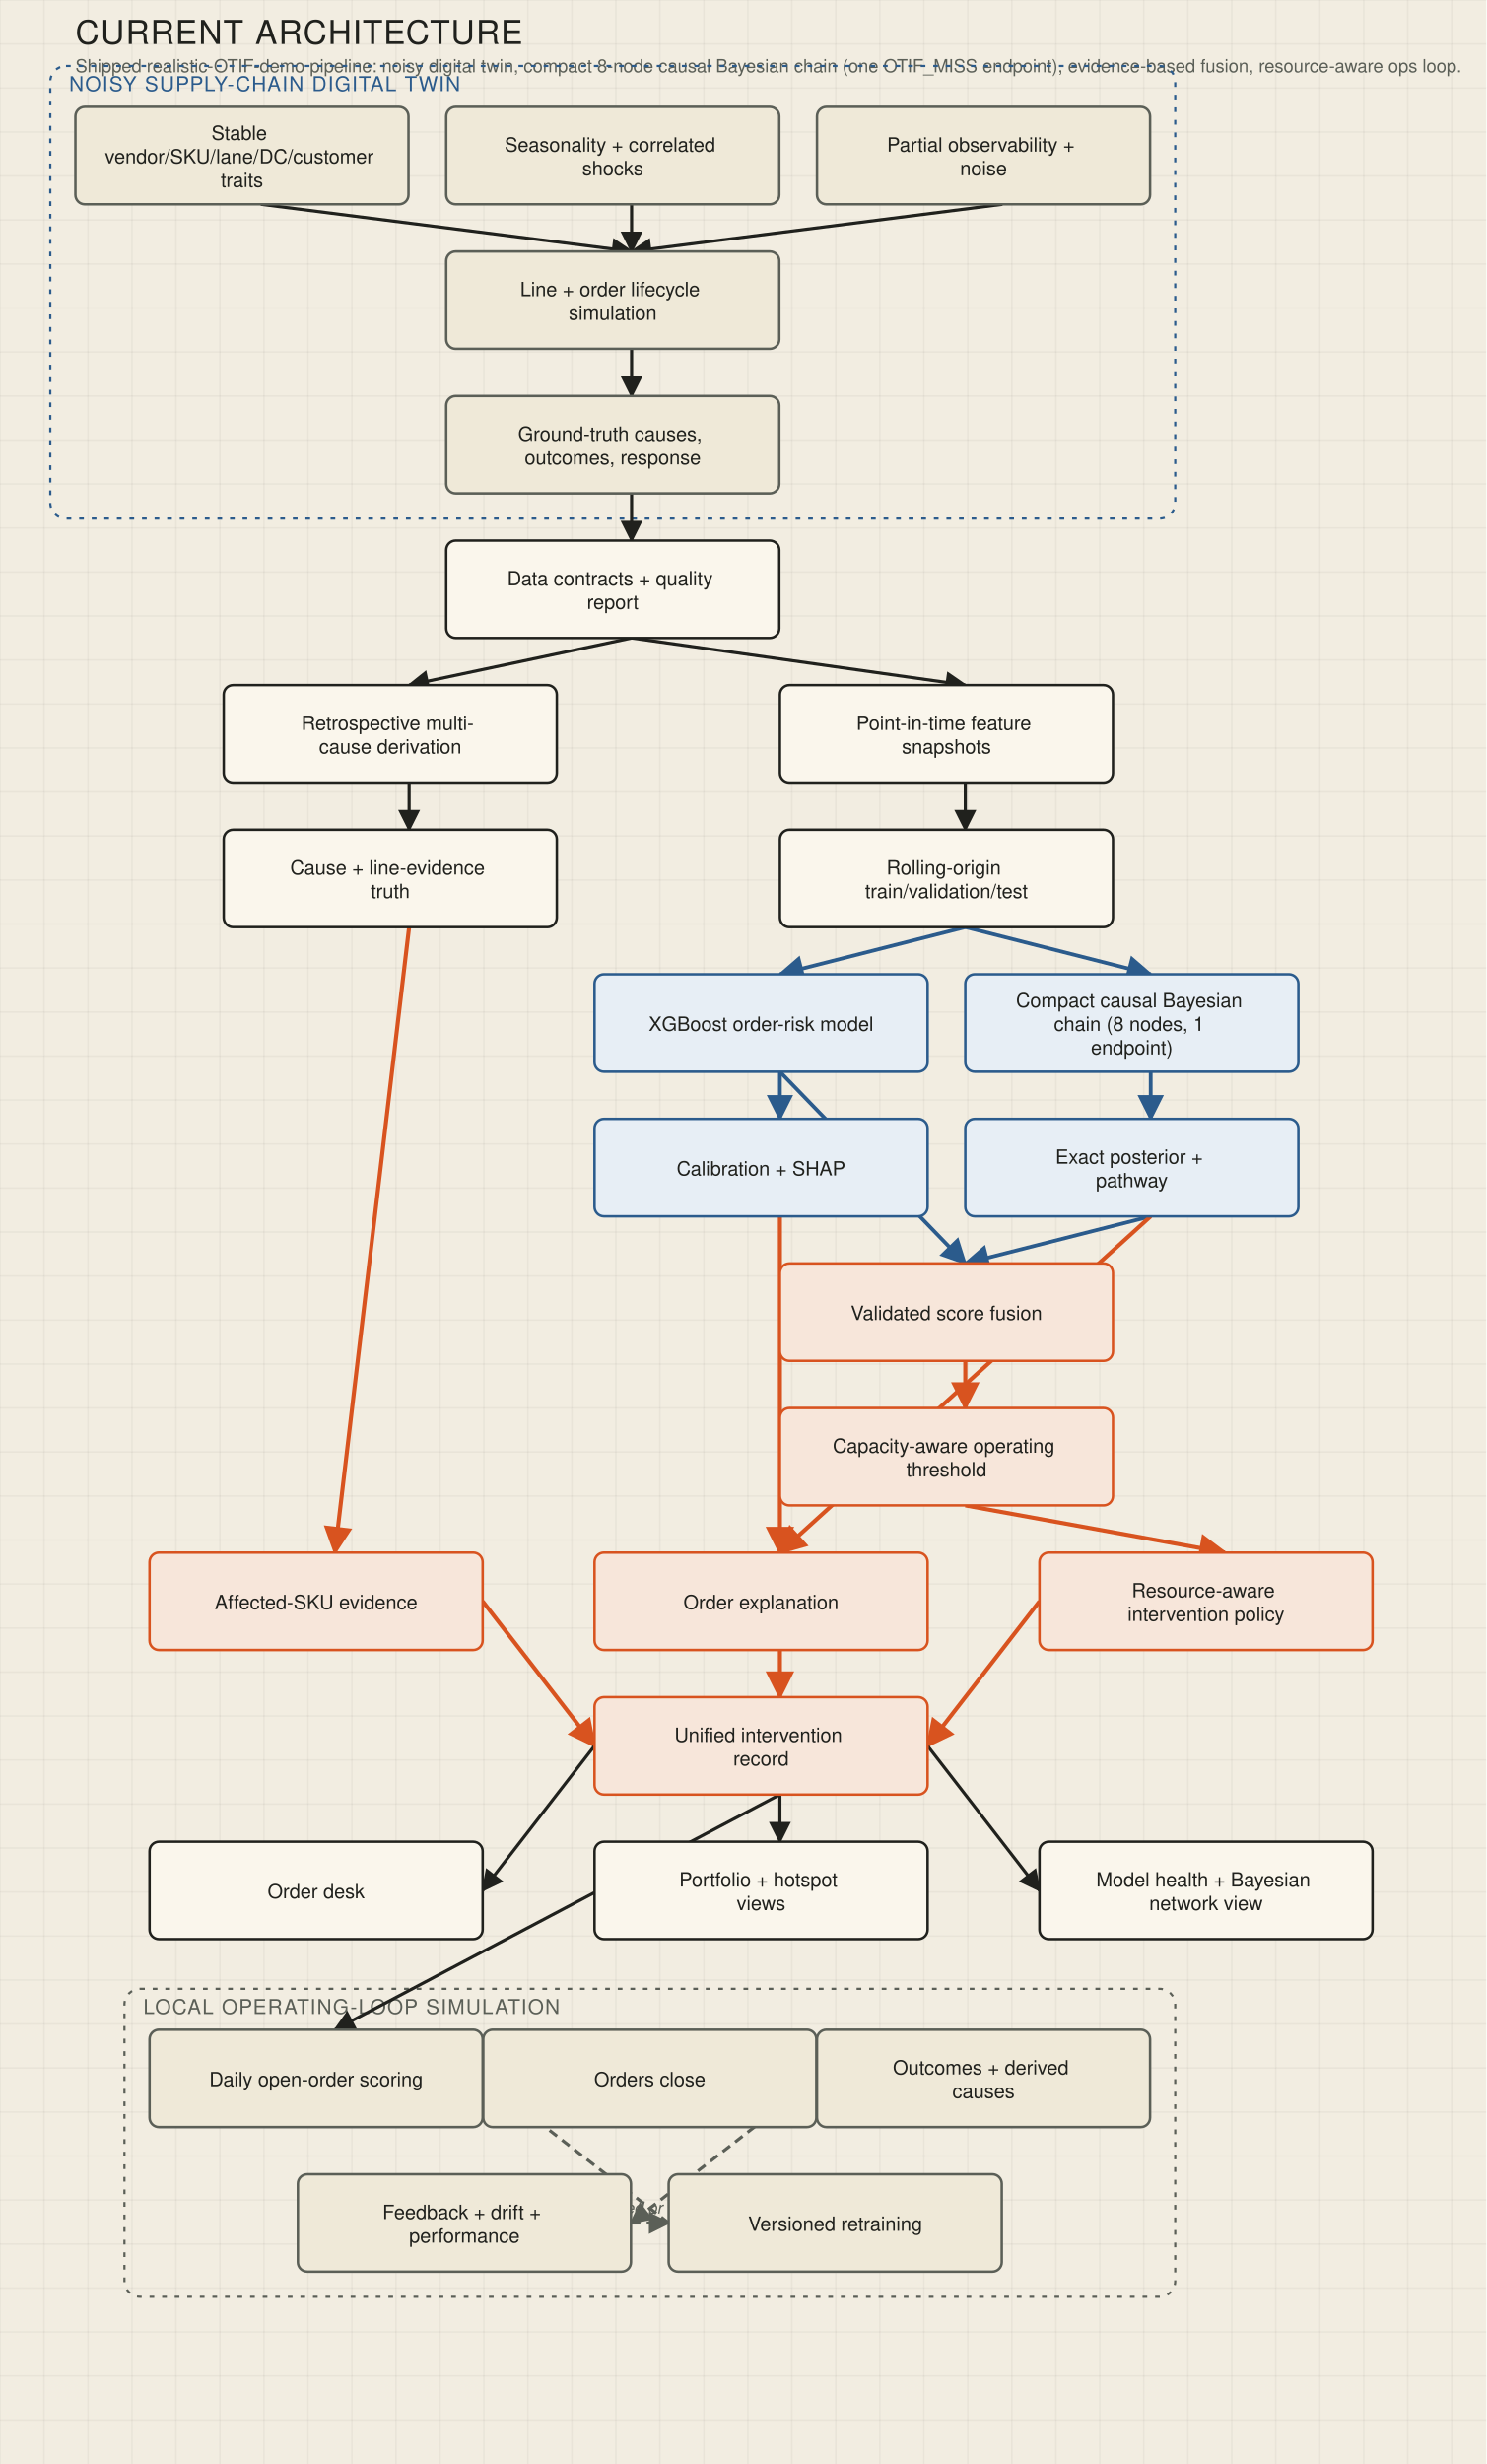
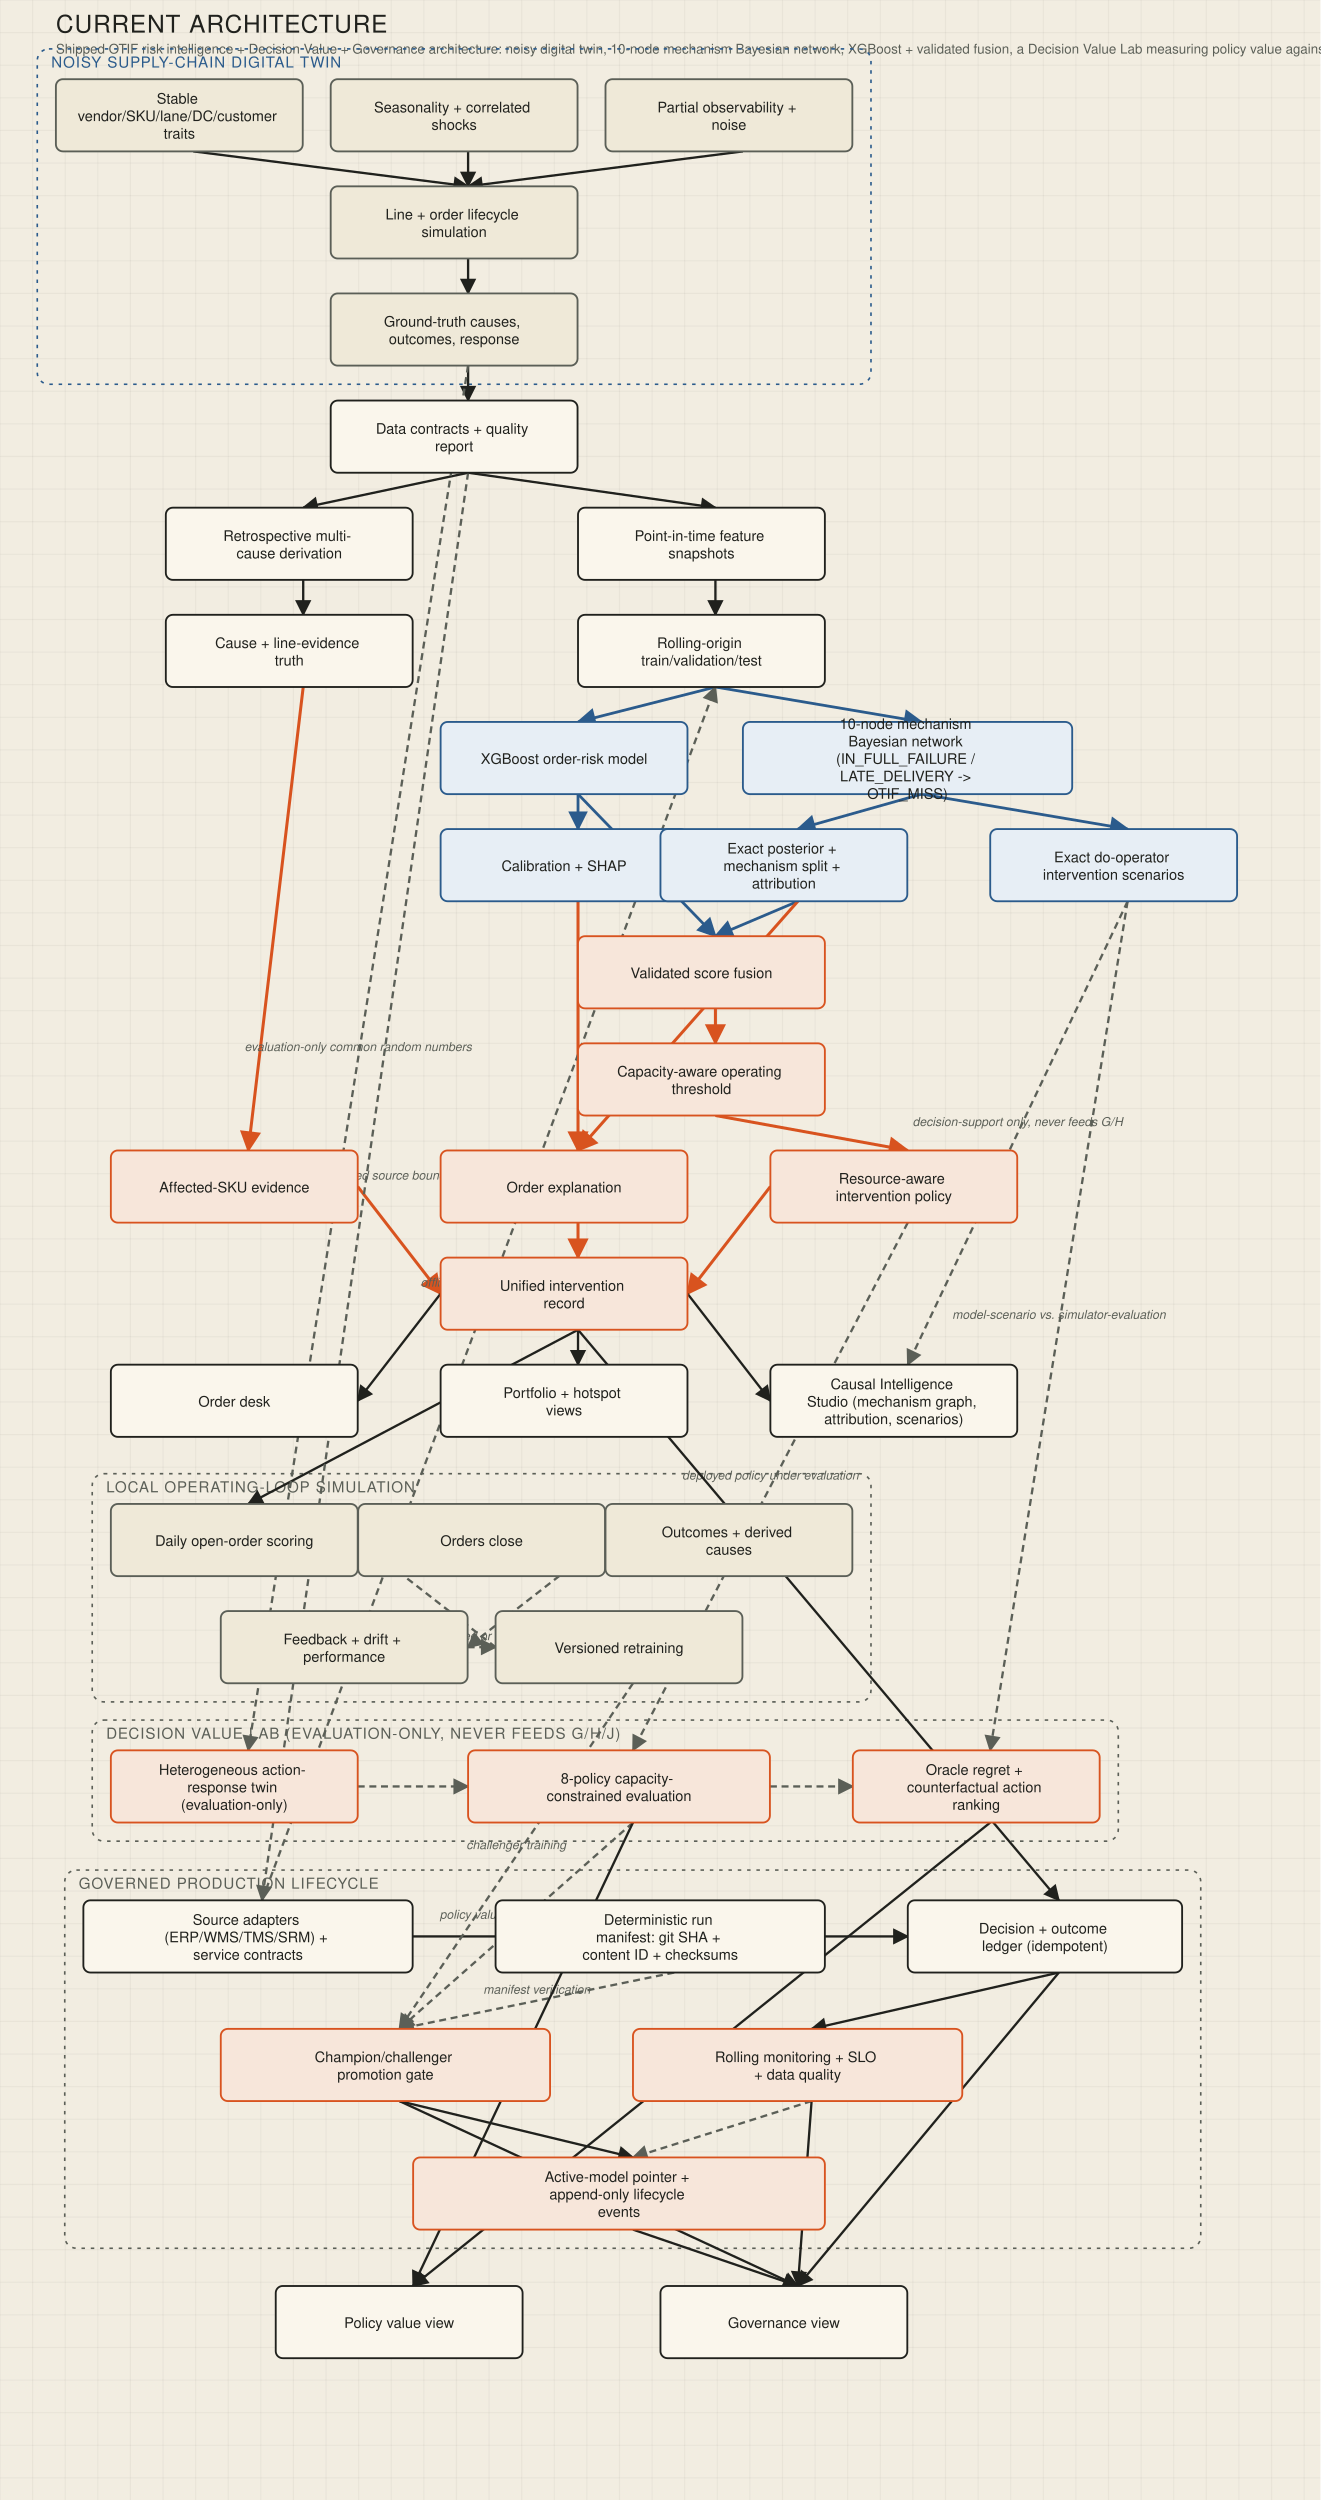
- <svg xmlns="http://www.w3.org/2000/svg" viewBox="0 0 946 1568" role="img" aria-labelledby="title desc" font-family="IBM Plex Sans, Helvetica, Arial, sans-serif">
+ <svg xmlns="http://www.w3.org/2000/svg" viewBox="0 0 1134 2147" role="img" aria-labelledby="title desc" font-family="IBM Plex Sans, Helvetica, Arial, sans-serif">
  <defs>
    <marker id="arrow-flow" viewBox="0 0 10 10" refX="9" refY="5" markerWidth="7" markerHeight="7" orient="auto-start-reverse">
      <path d="M 0 0 L 10 5 L 0 10 z" fill="#20211d" />
    </marker>
    <marker id="arrow-model" viewBox="0 0 10 10" refX="9" refY="5" markerWidth="7" markerHeight="7" orient="auto-start-reverse">
      <path d="M 0 0 L 10 5 L 0 10 z" fill="#2b5b8c" />
    </marker>
    <marker id="arrow-intervention" viewBox="0 0 10 10" refX="9" refY="5" markerWidth="7" markerHeight="7" orient="auto-start-reverse">
      <path d="M 0 0 L 10 5 L 0 10 z" fill="#d8531f" />
    </marker>
    <marker id="arrow-loop" viewBox="0 0 10 10" refX="9" refY="5" markerWidth="7" markerHeight="7" orient="auto-start-reverse">
      <path d="M 0 0 L 10 5 L 0 10 z" fill="#5b5f57" />
    </marker>
  </defs>
-   <rect x="0" y="0" width="946" height="1568" fill="#f2ede1" />
+   <rect x="0" y="0" width="1134" height="2147" fill="#f2ede1" />
  <g opacity="0.55">
-     <line x1="0" y1="0" x2="0" y2="1568" stroke="#20211d14" />
-     <line x1="28" y1="0" x2="28" y2="1568" stroke="#20211d14" />
-     <line x1="56" y1="0" x2="56" y2="1568" stroke="#20211d14" />
-     <line x1="84" y1="0" x2="84" y2="1568" stroke="#20211d14" />
-     <line x1="112" y1="0" x2="112" y2="1568" stroke="#20211d14" />
-     <line x1="140" y1="0" x2="140" y2="1568" stroke="#20211d14" />
-     <line x1="168" y1="0" x2="168" y2="1568" stroke="#20211d14" />
-     <line x1="196" y1="0" x2="196" y2="1568" stroke="#20211d14" />
-     <line x1="224" y1="0" x2="224" y2="1568" stroke="#20211d14" />
-     <line x1="252" y1="0" x2="252" y2="1568" stroke="#20211d14" />
-     <line x1="280" y1="0" x2="280" y2="1568" stroke="#20211d14" />
-     <line x1="308" y1="0" x2="308" y2="1568" stroke="#20211d14" />
-     <line x1="336" y1="0" x2="336" y2="1568" stroke="#20211d14" />
-     <line x1="364" y1="0" x2="364" y2="1568" stroke="#20211d14" />
-     <line x1="392" y1="0" x2="392" y2="1568" stroke="#20211d14" />
-     <line x1="420" y1="0" x2="420" y2="1568" stroke="#20211d14" />
-     <line x1="448" y1="0" x2="448" y2="1568" stroke="#20211d14" />
-     <line x1="476" y1="0" x2="476" y2="1568" stroke="#20211d14" />
-     <line x1="504" y1="0" x2="504" y2="1568" stroke="#20211d14" />
-     <line x1="532" y1="0" x2="532" y2="1568" stroke="#20211d14" />
-     <line x1="560" y1="0" x2="560" y2="1568" stroke="#20211d14" />
-     <line x1="588" y1="0" x2="588" y2="1568" stroke="#20211d14" />
-     <line x1="616" y1="0" x2="616" y2="1568" stroke="#20211d14" />
-     <line x1="644" y1="0" x2="644" y2="1568" stroke="#20211d14" />
-     <line x1="672" y1="0" x2="672" y2="1568" stroke="#20211d14" />
-     <line x1="700" y1="0" x2="700" y2="1568" stroke="#20211d14" />
-     <line x1="728" y1="0" x2="728" y2="1568" stroke="#20211d14" />
-     <line x1="756" y1="0" x2="756" y2="1568" stroke="#20211d14" />
-     <line x1="784" y1="0" x2="784" y2="1568" stroke="#20211d14" />
-     <line x1="812" y1="0" x2="812" y2="1568" stroke="#20211d14" />
-     <line x1="840" y1="0" x2="840" y2="1568" stroke="#20211d14" />
-     <line x1="868" y1="0" x2="868" y2="1568" stroke="#20211d14" />
-     <line x1="896" y1="0" x2="896" y2="1568" stroke="#20211d14" />
-     <line x1="924" y1="0" x2="924" y2="1568" stroke="#20211d14" />
-     <line x1="0" y1="0" x2="946" y2="0" stroke="#20211d14" />
-     <line x1="0" y1="28" x2="946" y2="28" stroke="#20211d14" />
-     <line x1="0" y1="56" x2="946" y2="56" stroke="#20211d14" />
-     <line x1="0" y1="84" x2="946" y2="84" stroke="#20211d14" />
-     <line x1="0" y1="112" x2="946" y2="112" stroke="#20211d14" />
-     <line x1="0" y1="140" x2="946" y2="140" stroke="#20211d14" />
-     <line x1="0" y1="168" x2="946" y2="168" stroke="#20211d14" />
-     <line x1="0" y1="196" x2="946" y2="196" stroke="#20211d14" />
-     <line x1="0" y1="224" x2="946" y2="224" stroke="#20211d14" />
-     <line x1="0" y1="252" x2="946" y2="252" stroke="#20211d14" />
-     <line x1="0" y1="280" x2="946" y2="280" stroke="#20211d14" />
-     <line x1="0" y1="308" x2="946" y2="308" stroke="#20211d14" />
-     <line x1="0" y1="336" x2="946" y2="336" stroke="#20211d14" />
-     <line x1="0" y1="364" x2="946" y2="364" stroke="#20211d14" />
-     <line x1="0" y1="392" x2="946" y2="392" stroke="#20211d14" />
-     <line x1="0" y1="420" x2="946" y2="420" stroke="#20211d14" />
-     <line x1="0" y1="448" x2="946" y2="448" stroke="#20211d14" />
-     <line x1="0" y1="476" x2="946" y2="476" stroke="#20211d14" />
-     <line x1="0" y1="504" x2="946" y2="504" stroke="#20211d14" />
-     <line x1="0" y1="532" x2="946" y2="532" stroke="#20211d14" />
-     <line x1="0" y1="560" x2="946" y2="560" stroke="#20211d14" />
-     <line x1="0" y1="588" x2="946" y2="588" stroke="#20211d14" />
-     <line x1="0" y1="616" x2="946" y2="616" stroke="#20211d14" />
-     <line x1="0" y1="644" x2="946" y2="644" stroke="#20211d14" />
-     <line x1="0" y1="672" x2="946" y2="672" stroke="#20211d14" />
-     <line x1="0" y1="700" x2="946" y2="700" stroke="#20211d14" />
-     <line x1="0" y1="728" x2="946" y2="728" stroke="#20211d14" />
-     <line x1="0" y1="756" x2="946" y2="756" stroke="#20211d14" />
-     <line x1="0" y1="784" x2="946" y2="784" stroke="#20211d14" />
-     <line x1="0" y1="812" x2="946" y2="812" stroke="#20211d14" />
-     <line x1="0" y1="840" x2="946" y2="840" stroke="#20211d14" />
-     <line x1="0" y1="868" x2="946" y2="868" stroke="#20211d14" />
-     <line x1="0" y1="896" x2="946" y2="896" stroke="#20211d14" />
-     <line x1="0" y1="924" x2="946" y2="924" stroke="#20211d14" />
-     <line x1="0" y1="952" x2="946" y2="952" stroke="#20211d14" />
-     <line x1="0" y1="980" x2="946" y2="980" stroke="#20211d14" />
-     <line x1="0" y1="1008" x2="946" y2="1008" stroke="#20211d14" />
-     <line x1="0" y1="1036" x2="946" y2="1036" stroke="#20211d14" />
-     <line x1="0" y1="1064" x2="946" y2="1064" stroke="#20211d14" />
-     <line x1="0" y1="1092" x2="946" y2="1092" stroke="#20211d14" />
-     <line x1="0" y1="1120" x2="946" y2="1120" stroke="#20211d14" />
-     <line x1="0" y1="1148" x2="946" y2="1148" stroke="#20211d14" />
-     <line x1="0" y1="1176" x2="946" y2="1176" stroke="#20211d14" />
-     <line x1="0" y1="1204" x2="946" y2="1204" stroke="#20211d14" />
-     <line x1="0" y1="1232" x2="946" y2="1232" stroke="#20211d14" />
-     <line x1="0" y1="1260" x2="946" y2="1260" stroke="#20211d14" />
-     <line x1="0" y1="1288" x2="946" y2="1288" stroke="#20211d14" />
-     <line x1="0" y1="1316" x2="946" y2="1316" stroke="#20211d14" />
-     <line x1="0" y1="1344" x2="946" y2="1344" stroke="#20211d14" />
-     <line x1="0" y1="1372" x2="946" y2="1372" stroke="#20211d14" />
-     <line x1="0" y1="1400" x2="946" y2="1400" stroke="#20211d14" />
-     <line x1="0" y1="1428" x2="946" y2="1428" stroke="#20211d14" />
-     <line x1="0" y1="1456" x2="946" y2="1456" stroke="#20211d14" />
-     <line x1="0" y1="1484" x2="946" y2="1484" stroke="#20211d14" />
-     <line x1="0" y1="1512" x2="946" y2="1512" stroke="#20211d14" />
-     <line x1="0" y1="1540" x2="946" y2="1540" stroke="#20211d14" />
+     <line x1="0" y1="0" x2="0" y2="2147" stroke="#20211d14" />
+     <line x1="28" y1="0" x2="28" y2="2147" stroke="#20211d14" />
+     <line x1="56" y1="0" x2="56" y2="2147" stroke="#20211d14" />
+     <line x1="84" y1="0" x2="84" y2="2147" stroke="#20211d14" />
+     <line x1="112" y1="0" x2="112" y2="2147" stroke="#20211d14" />
+     <line x1="140" y1="0" x2="140" y2="2147" stroke="#20211d14" />
+     <line x1="168" y1="0" x2="168" y2="2147" stroke="#20211d14" />
+     <line x1="196" y1="0" x2="196" y2="2147" stroke="#20211d14" />
+     <line x1="224" y1="0" x2="224" y2="2147" stroke="#20211d14" />
+     <line x1="252" y1="0" x2="252" y2="2147" stroke="#20211d14" />
+     <line x1="280" y1="0" x2="280" y2="2147" stroke="#20211d14" />
+     <line x1="308" y1="0" x2="308" y2="2147" stroke="#20211d14" />
+     <line x1="336" y1="0" x2="336" y2="2147" stroke="#20211d14" />
+     <line x1="364" y1="0" x2="364" y2="2147" stroke="#20211d14" />
+     <line x1="392" y1="0" x2="392" y2="2147" stroke="#20211d14" />
+     <line x1="420" y1="0" x2="420" y2="2147" stroke="#20211d14" />
+     <line x1="448" y1="0" x2="448" y2="2147" stroke="#20211d14" />
+     <line x1="476" y1="0" x2="476" y2="2147" stroke="#20211d14" />
+     <line x1="504" y1="0" x2="504" y2="2147" stroke="#20211d14" />
+     <line x1="532" y1="0" x2="532" y2="2147" stroke="#20211d14" />
+     <line x1="560" y1="0" x2="560" y2="2147" stroke="#20211d14" />
+     <line x1="588" y1="0" x2="588" y2="2147" stroke="#20211d14" />
+     <line x1="616" y1="0" x2="616" y2="2147" stroke="#20211d14" />
+     <line x1="644" y1="0" x2="644" y2="2147" stroke="#20211d14" />
+     <line x1="672" y1="0" x2="672" y2="2147" stroke="#20211d14" />
+     <line x1="700" y1="0" x2="700" y2="2147" stroke="#20211d14" />
+     <line x1="728" y1="0" x2="728" y2="2147" stroke="#20211d14" />
+     <line x1="756" y1="0" x2="756" y2="2147" stroke="#20211d14" />
+     <line x1="784" y1="0" x2="784" y2="2147" stroke="#20211d14" />
+     <line x1="812" y1="0" x2="812" y2="2147" stroke="#20211d14" />
+     <line x1="840" y1="0" x2="840" y2="2147" stroke="#20211d14" />
+     <line x1="868" y1="0" x2="868" y2="2147" stroke="#20211d14" />
+     <line x1="896" y1="0" x2="896" y2="2147" stroke="#20211d14" />
+     <line x1="924" y1="0" x2="924" y2="2147" stroke="#20211d14" />
+     <line x1="952" y1="0" x2="952" y2="2147" stroke="#20211d14" />
+     <line x1="980" y1="0" x2="980" y2="2147" stroke="#20211d14" />
+     <line x1="1008" y1="0" x2="1008" y2="2147" stroke="#20211d14" />
+     <line x1="1036" y1="0" x2="1036" y2="2147" stroke="#20211d14" />
+     <line x1="1064" y1="0" x2="1064" y2="2147" stroke="#20211d14" />
+     <line x1="1092" y1="0" x2="1092" y2="2147" stroke="#20211d14" />
+     <line x1="1120" y1="0" x2="1120" y2="2147" stroke="#20211d14" />
+     <line x1="0" y1="0" x2="1134" y2="0" stroke="#20211d14" />
+     <line x1="0" y1="28" x2="1134" y2="28" stroke="#20211d14" />
+     <line x1="0" y1="56" x2="1134" y2="56" stroke="#20211d14" />
+     <line x1="0" y1="84" x2="1134" y2="84" stroke="#20211d14" />
+     <line x1="0" y1="112" x2="1134" y2="112" stroke="#20211d14" />
+     <line x1="0" y1="140" x2="1134" y2="140" stroke="#20211d14" />
+     <line x1="0" y1="168" x2="1134" y2="168" stroke="#20211d14" />
+     <line x1="0" y1="196" x2="1134" y2="196" stroke="#20211d14" />
+     <line x1="0" y1="224" x2="1134" y2="224" stroke="#20211d14" />
+     <line x1="0" y1="252" x2="1134" y2="252" stroke="#20211d14" />
+     <line x1="0" y1="280" x2="1134" y2="280" stroke="#20211d14" />
+     <line x1="0" y1="308" x2="1134" y2="308" stroke="#20211d14" />
+     <line x1="0" y1="336" x2="1134" y2="336" stroke="#20211d14" />
+     <line x1="0" y1="364" x2="1134" y2="364" stroke="#20211d14" />
+     <line x1="0" y1="392" x2="1134" y2="392" stroke="#20211d14" />
+     <line x1="0" y1="420" x2="1134" y2="420" stroke="#20211d14" />
+     <line x1="0" y1="448" x2="1134" y2="448" stroke="#20211d14" />
+     <line x1="0" y1="476" x2="1134" y2="476" stroke="#20211d14" />
+     <line x1="0" y1="504" x2="1134" y2="504" stroke="#20211d14" />
+     <line x1="0" y1="532" x2="1134" y2="532" stroke="#20211d14" />
+     <line x1="0" y1="560" x2="1134" y2="560" stroke="#20211d14" />
+     <line x1="0" y1="588" x2="1134" y2="588" stroke="#20211d14" />
+     <line x1="0" y1="616" x2="1134" y2="616" stroke="#20211d14" />
+     <line x1="0" y1="644" x2="1134" y2="644" stroke="#20211d14" />
+     <line x1="0" y1="672" x2="1134" y2="672" stroke="#20211d14" />
+     <line x1="0" y1="700" x2="1134" y2="700" stroke="#20211d14" />
+     <line x1="0" y1="728" x2="1134" y2="728" stroke="#20211d14" />
+     <line x1="0" y1="756" x2="1134" y2="756" stroke="#20211d14" />
+     <line x1="0" y1="784" x2="1134" y2="784" stroke="#20211d14" />
+     <line x1="0" y1="812" x2="1134" y2="812" stroke="#20211d14" />
+     <line x1="0" y1="840" x2="1134" y2="840" stroke="#20211d14" />
+     <line x1="0" y1="868" x2="1134" y2="868" stroke="#20211d14" />
+     <line x1="0" y1="896" x2="1134" y2="896" stroke="#20211d14" />
+     <line x1="0" y1="924" x2="1134" y2="924" stroke="#20211d14" />
+     <line x1="0" y1="952" x2="1134" y2="952" stroke="#20211d14" />
+     <line x1="0" y1="980" x2="1134" y2="980" stroke="#20211d14" />
+     <line x1="0" y1="1008" x2="1134" y2="1008" stroke="#20211d14" />
+     <line x1="0" y1="1036" x2="1134" y2="1036" stroke="#20211d14" />
+     <line x1="0" y1="1064" x2="1134" y2="1064" stroke="#20211d14" />
+     <line x1="0" y1="1092" x2="1134" y2="1092" stroke="#20211d14" />
+     <line x1="0" y1="1120" x2="1134" y2="1120" stroke="#20211d14" />
+     <line x1="0" y1="1148" x2="1134" y2="1148" stroke="#20211d14" />
+     <line x1="0" y1="1176" x2="1134" y2="1176" stroke="#20211d14" />
+     <line x1="0" y1="1204" x2="1134" y2="1204" stroke="#20211d14" />
+     <line x1="0" y1="1232" x2="1134" y2="1232" stroke="#20211d14" />
+     <line x1="0" y1="1260" x2="1134" y2="1260" stroke="#20211d14" />
+     <line x1="0" y1="1288" x2="1134" y2="1288" stroke="#20211d14" />
+     <line x1="0" y1="1316" x2="1134" y2="1316" stroke="#20211d14" />
+     <line x1="0" y1="1344" x2="1134" y2="1344" stroke="#20211d14" />
+     <line x1="0" y1="1372" x2="1134" y2="1372" stroke="#20211d14" />
+     <line x1="0" y1="1400" x2="1134" y2="1400" stroke="#20211d14" />
+     <line x1="0" y1="1428" x2="1134" y2="1428" stroke="#20211d14" />
+     <line x1="0" y1="1456" x2="1134" y2="1456" stroke="#20211d14" />
+     <line x1="0" y1="1484" x2="1134" y2="1484" stroke="#20211d14" />
+     <line x1="0" y1="1512" x2="1134" y2="1512" stroke="#20211d14" />
+     <line x1="0" y1="1540" x2="1134" y2="1540" stroke="#20211d14" />
+     <line x1="0" y1="1568" x2="1134" y2="1568" stroke="#20211d14" />
+     <line x1="0" y1="1596" x2="1134" y2="1596" stroke="#20211d14" />
+     <line x1="0" y1="1624" x2="1134" y2="1624" stroke="#20211d14" />
+     <line x1="0" y1="1652" x2="1134" y2="1652" stroke="#20211d14" />
+     <line x1="0" y1="1680" x2="1134" y2="1680" stroke="#20211d14" />
+     <line x1="0" y1="1708" x2="1134" y2="1708" stroke="#20211d14" />
+     <line x1="0" y1="1736" x2="1134" y2="1736" stroke="#20211d14" />
+     <line x1="0" y1="1764" x2="1134" y2="1764" stroke="#20211d14" />
+     <line x1="0" y1="1792" x2="1134" y2="1792" stroke="#20211d14" />
+     <line x1="0" y1="1820" x2="1134" y2="1820" stroke="#20211d14" />
+     <line x1="0" y1="1848" x2="1134" y2="1848" stroke="#20211d14" />
+     <line x1="0" y1="1876" x2="1134" y2="1876" stroke="#20211d14" />
+     <line x1="0" y1="1904" x2="1134" y2="1904" stroke="#20211d14" />
+     <line x1="0" y1="1932" x2="1134" y2="1932" stroke="#20211d14" />
+     <line x1="0" y1="1960" x2="1134" y2="1960" stroke="#20211d14" />
+     <line x1="0" y1="1988" x2="1134" y2="1988" stroke="#20211d14" />
+     <line x1="0" y1="2016" x2="1134" y2="2016" stroke="#20211d14" />
+     <line x1="0" y1="2044" x2="1134" y2="2044" stroke="#20211d14" />
+     <line x1="0" y1="2072" x2="1134" y2="2072" stroke="#20211d14" />
+     <line x1="0" y1="2100" x2="1134" y2="2100" stroke="#20211d14" />
+     <line x1="0" y1="2128" x2="1134" y2="2128" stroke="#20211d14" />
  </g>
  <text x="48" y="28" font-family="Barlow Condensed, Helvetica, Arial, sans-serif" font-size="21" letter-spacing="0.04em" fill="#20211d">CURRENT ARCHITECTURE</text>
-   <text x="48" y="46" font-size="11.5" fill="#5b5f57">Shipped realistic-OTIF-demo pipeline: noisy digital twin, compact 8-node causal Bayesian chain (one OTIF_MISS endpoint), evidence-based fusion, resource-aware ops loop.</text>
+   <text x="48" y="46" font-size="11.5" fill="#5b5f57">Shipped OTIF risk intelligence + Decision Value + Governance architecture: noisy digital twin, 10-node mechanism Bayesian network, XGBoost + validated fusion, a Decision Value Lab measuring policy value against baselines and an evaluation-only oracle, and a governed production lifecycle (manifests, adapters/service contracts, decision ledger, champion/challenger promotion).</text>
  <g transform="translate(0, 20)">
    <g class="band">
      <rect x="32.0" y="22.0" width="716.0" height="288.0" rx="10" fill="none" stroke="#2b5b8c" stroke-width="1.4" stroke-dasharray="3,5" />
      <text x="44.0" y="38.0" font-family="Barlow Condensed, Helvetica, Arial, sans-serif" font-size="13" letter-spacing="0.06em" fill="#2b5b8c">NOISY SUPPLY-CHAIN DIGITAL TWIN</text>
    </g>
    <g class="band">
      <rect x="79.2" y="1245.6" width="668.8" height="196.0" rx="10" fill="none" stroke="#5b5f57" stroke-width="1.4" stroke-dasharray="3,5" />
      <text x="91.2" y="1261.6" font-family="Barlow Condensed, Helvetica, Arial, sans-serif" font-size="13" letter-spacing="0.06em" fill="#5b5f57">LOCAL OPERATING-LOOP SIMULATION</text>
+     </g>
+     <g class="band">
+       <rect x="79.2" y="1457.2" width="881.2" height="104.0" rx="10" fill="none" stroke="#5b5f57" stroke-width="1.4" stroke-dasharray="3,5" />
+       <text x="91.2" y="1473.2" font-family="Barlow Condensed, Helvetica, Arial, sans-serif" font-size="13" letter-spacing="0.06em" fill="#5b5f57">DECISION VALUE LAB (EVALUATION-ONLY, NEVER FEEDS G/H/J)</text>
+     </g>
+     <g class="band">
+       <rect x="55.6" y="1586.0" width="975.6" height="324.8" rx="10" fill="none" stroke="#5b5f57" stroke-width="1.4" stroke-dasharray="3,5" />
+       <text x="67.6" y="1602.0" font-family="Barlow Condensed, Helvetica, Arial, sans-serif" font-size="13" letter-spacing="0.06em" fill="#5b5f57">GOVERNED PRODUCTION LIFECYCLE</text>
    </g>
    <path d="M 166.0 110.0 L 402.0 140.0" stroke="#20211d" stroke-width="2" fill="none" marker-end="url(#arrow-flow)" />
    <path d="M 402.0 110.0 L 402.0 140.0" stroke="#20211d" stroke-width="2" fill="none" marker-end="url(#arrow-flow)" />
    <path d="M 638.0 110.0 L 402.0 140.0" stroke="#20211d" stroke-width="2" fill="none" marker-end="url(#arrow-flow)" />
    <path d="M 402.0 202.0 L 402.0 232.0" stroke="#20211d" stroke-width="2" fill="none" marker-end="url(#arrow-flow)" />
    <path d="M 402.0 294.0 L 402.0 324.0" stroke="#20211d" stroke-width="2" fill="none" marker-end="url(#arrow-flow)" />
    <path d="M 402.0 386.0 L 260.4 416.0" stroke="#20211d" stroke-width="2" fill="none" marker-end="url(#arrow-flow)" />
    <path d="M 402.0 386.0 L 614.4 416.0" stroke="#20211d" stroke-width="2" fill="none" marker-end="url(#arrow-flow)" />
    <path d="M 260.4 478.0 L 260.4 508.0" stroke="#20211d" stroke-width="2" fill="none" marker-end="url(#arrow-flow)" />
    <path d="M 614.4 478.0 L 614.4 508.0" stroke="#20211d" stroke-width="2" fill="none" marker-end="url(#arrow-flow)" />
    <path d="M 614.4 570.0 L 496.4 600.0" stroke="#2b5b8c" stroke-width="2.4" fill="none" marker-end="url(#arrow-model)" />
    <path d="M 496.4 662.0 L 496.4 692.0" stroke="#2b5b8c" stroke-width="2.4" fill="none" marker-end="url(#arrow-model)" />
-     <path d="M 614.4 570.0 L 732.4 600.0" stroke="#2b5b8c" stroke-width="2.4" fill="none" marker-end="url(#arrow-model)" />
-     <path d="M 732.4 662.0 L 732.4 692.0" stroke="#2b5b8c" stroke-width="2.4" fill="none" marker-end="url(#arrow-model)" />
+     <path d="M 614.4 570.0 L 791.4 600.0" stroke="#2b5b8c" stroke-width="2.4" fill="none" marker-end="url(#arrow-model)" />
+     <path d="M 791.4 662.0 L 685.2 692.0" stroke="#2b5b8c" stroke-width="2.4" fill="none" marker-end="url(#arrow-model)" />
+     <path d="M 791.4 662.0 L 968.4 692.0" stroke="#2b5b8c" stroke-width="2.4" fill="none" marker-end="url(#arrow-model)" />
    <path d="M 496.4 662.0 L 614.4 784.0" stroke="#2b5b8c" stroke-width="2.4" fill="none" marker-end="url(#arrow-model)" />
-     <path d="M 732.4 754.0 L 614.4 784.0" stroke="#2b5b8c" stroke-width="2.4" fill="none" marker-end="url(#arrow-model)" />
+     <path d="M 685.2 754.0 L 614.4 784.0" stroke="#2b5b8c" stroke-width="2.4" fill="none" marker-end="url(#arrow-model)" />
    <path d="M 614.4 846.0 L 614.4 876.0" stroke="#d8531f" stroke-width="2.6" fill="none" marker-end="url(#arrow-intervention)" />
    <path d="M 260.4 570.0 L 213.2 968.0" stroke="#d8531f" stroke-width="2.6" fill="none" marker-end="url(#arrow-intervention)" />
    <path d="M 496.4 754.0 L 496.4 968.0" stroke="#d8531f" stroke-width="2.6" fill="none" marker-end="url(#arrow-intervention)" />
-     <path d="M 732.4 754.0 L 496.4 968.0" stroke="#d8531f" stroke-width="2.6" fill="none" marker-end="url(#arrow-intervention)" />
+     <path d="M 685.2 754.0 L 496.4 968.0" stroke="#d8531f" stroke-width="2.6" fill="none" marker-end="url(#arrow-intervention)" />
    <path d="M 614.4 938.0 L 779.6 968.0" stroke="#d8531f" stroke-width="2.6" fill="none" marker-end="url(#arrow-intervention)" />
    <path d="M 307.2 999.0 L 378.4 1091.0" stroke="#d8531f" stroke-width="2.6" fill="none" marker-end="url(#arrow-intervention)" />
    <path d="M 496.4 1030.0 L 496.4 1060.0" stroke="#d8531f" stroke-width="2.6" fill="none" marker-end="url(#arrow-intervention)" />
    <path d="M 661.6 999.0 L 590.4 1091.0" stroke="#d8531f" stroke-width="2.6" fill="none" marker-end="url(#arrow-intervention)" />
    <path d="M 378.4 1091.0 L 307.2 1183.0" stroke="#20211d" stroke-width="2" fill="none" marker-end="url(#arrow-flow)" />
    <path d="M 496.4 1122.0 L 496.4 1152.0" stroke="#20211d" stroke-width="2" fill="none" marker-end="url(#arrow-flow)" />
    <path d="M 590.4 1091.0 L 661.6 1183.0" stroke="#20211d" stroke-width="2" fill="none" marker-end="url(#arrow-flow)" />
+     <path d="M 968.4 754.0 L 779.6 1152.0" stroke="#5b5f57" stroke-width="2" fill="none" marker-end="url(#arrow-loop)" stroke-dasharray="6,4" />
+     <text x="874.0" y="947.0" text-anchor="middle" font-family="IBM Plex Sans, Helvetica, Arial, sans-serif" font-size="10.5" font-style="italic" fill="#5b5f57">decision-support only, never feeds G/H</text>
    <path d="M 496.4 1122.0 L 213.2 1271.6" stroke="#20211d" stroke-width="2" fill="none" marker-end="url(#arrow-flow)" />
    <path d="M 307.2 1302.6 L 307.6 1302.6" stroke="#5b5f57" stroke-width="2" fill="none" marker-end="url(#arrow-loop)" stroke-dasharray="6,4" />
    <path d="M 519.6 1302.6 L 520.0 1302.6" stroke="#5b5f57" stroke-width="2" fill="none" marker-end="url(#arrow-loop)" stroke-dasharray="6,4" />
    <path d="M 520.0 1302.6 L 401.6 1394.6" stroke="#5b5f57" stroke-width="2" fill="none" marker-end="url(#arrow-loop)" stroke-dasharray="6,4" />
    <path d="M 401.6 1394.6 L 425.6 1394.6" stroke="#5b5f57" stroke-width="2" fill="none" marker-end="url(#arrow-loop)" stroke-dasharray="6,4" />
    <text x="413.6" y="1388.6" text-anchor="middle" font-family="IBM Plex Sans, Helvetica, Arial, sans-serif" font-size="10.5" font-style="italic" fill="#5b5f57">scheduled or triggered</text>
    <path d="M 425.6 1394.6 L 307.2 1302.6" stroke="#5b5f57" stroke-width="2" fill="none" marker-end="url(#arrow-loop)" stroke-dasharray="6,4" />
+     <path d="M 402.0 294.0 L 213.2 1483.2" stroke="#5b5f57" stroke-width="2" fill="none" marker-end="url(#arrow-loop)" stroke-dasharray="6,4" />
+     <text x="307.6" y="882.6" text-anchor="middle" font-family="IBM Plex Sans, Helvetica, Arial, sans-serif" font-size="10.5" font-style="italic" fill="#5b5f57">evaluation-only common random numbers</text>
+     <path d="M 779.6 1030.0 L 543.6 1483.2" stroke="#5b5f57" stroke-width="2" fill="none" marker-end="url(#arrow-loop)" stroke-dasharray="6,4" />
+     <text x="661.6" y="1250.6" text-anchor="middle" font-family="IBM Plex Sans, Helvetica, Arial, sans-serif" font-size="10.5" font-style="italic" fill="#5b5f57">deployed policy under evaluation</text>
+     <path d="M 307.2 1514.2 L 402.0 1514.2" stroke="#5b5f57" stroke-width="2" fill="none" marker-end="url(#arrow-loop)" stroke-dasharray="6,4" />
+     <path d="M 968.4 754.0 L 850.4 1483.2" stroke="#5b5f57" stroke-width="2" fill="none" marker-end="url(#arrow-loop)" stroke-dasharray="6,4" />
+     <text x="909.4" y="1112.6" text-anchor="middle" font-family="IBM Plex Sans, Helvetica, Arial, sans-serif" font-size="10.5" font-style="italic" fill="#5b5f57">model-scenario vs. simulator-evaluation</text>
+     <path d="M 661.2 1514.2 L 732.4 1514.2" stroke="#5b5f57" stroke-width="2" fill="none" marker-end="url(#arrow-loop)" stroke-dasharray="6,4" />
+     <path d="M 402.0 386.0 L 225.0 1612.0" stroke="#5b5f57" stroke-width="2" fill="none" marker-end="url(#arrow-loop)" stroke-dasharray="6,4" />
+     <text x="313.5" y="993.0" text-anchor="middle" font-family="IBM Plex Sans, Helvetica, Arial, sans-serif" font-size="10.5" font-style="italic" fill="#5b5f57">production-shaped source boundary</text>
+     <path d="M 225.0 1612.0 L 614.4 570.0" stroke="#5b5f57" stroke-width="2" fill="none" marker-end="url(#arrow-loop)" stroke-dasharray="6,4" />
+     <text x="419.7" y="1085.0" text-anchor="middle" font-family="IBM Plex Sans, Helvetica, Arial, sans-serif" font-size="10.5" font-style="italic" fill="#5b5f57">offline/batch parity-tested</text>
+     <path d="M 496.4 1122.0 L 909.4 1612.0" stroke="#20211d" stroke-width="2" fill="none" marker-end="url(#arrow-flow)" />
+     <path d="M 354.4 1643.0 L 779.6 1643.0" stroke="#20211d" stroke-width="2" fill="none" marker-end="url(#arrow-flow)" />
+     <path d="M 543.6 1425.6 L 343.0 1722.4" stroke="#5b5f57" stroke-width="2" fill="none" marker-end="url(#arrow-loop)" stroke-dasharray="6,4" />
+     <text x="443.3" y="1568.0" text-anchor="middle" font-family="IBM Plex Sans, Helvetica, Arial, sans-serif" font-size="10.5" font-style="italic" fill="#5b5f57">challenger training</text>
+     <path d="M 543.6 1545.2 L 343.0 1722.4" stroke="#5b5f57" stroke-width="2" fill="none" marker-end="url(#arrow-loop)" stroke-dasharray="6,4" />
+     <text x="443.3" y="1627.8" text-anchor="middle" font-family="IBM Plex Sans, Helvetica, Arial, sans-serif" font-size="10.5" font-style="italic" fill="#5b5f57">policy value at 50% capacity</text>
+     <path d="M 579.0 1674.0 L 343.0 1722.4" stroke="#5b5f57" stroke-width="2" fill="none" marker-end="url(#arrow-loop)" stroke-dasharray="6,4" />
+     <text x="461.0" y="1692.2" text-anchor="middle" font-family="IBM Plex Sans, Helvetica, Arial, sans-serif" font-size="10.5" font-style="italic" fill="#5b5f57">manifest verification</text>
+     <path d="M 343.0 1784.4 L 543.6 1832.8" stroke="#20211d" stroke-width="2" fill="none" marker-end="url(#arrow-flow)" />
+     <path d="M 909.4 1674.0 L 697.0 1722.4" stroke="#20211d" stroke-width="2" fill="none" marker-end="url(#arrow-flow)" />
+     <path d="M 697.0 1784.4 L 543.6 1832.8" stroke="#5b5f57" stroke-width="2" fill="none" marker-end="url(#arrow-loop)" stroke-dasharray="6,4" />
+     <path d="M 543.6 1894.8 L 685.2 1943.2" stroke="#20211d" stroke-width="2" fill="none" marker-end="url(#arrow-flow)" />
+     <path d="M 343.0 1784.4 L 685.2 1943.2" stroke="#20211d" stroke-width="2" fill="none" marker-end="url(#arrow-flow)" />
+     <path d="M 909.4 1674.0 L 685.2 1943.2" stroke="#20211d" stroke-width="2" fill="none" marker-end="url(#arrow-flow)" />
+     <path d="M 697.0 1784.4 L 685.2 1943.2" stroke="#20211d" stroke-width="2" fill="none" marker-end="url(#arrow-flow)" />
+     <path d="M 543.6 1545.2 L 354.8 1943.2" stroke="#20211d" stroke-width="2" fill="none" marker-end="url(#arrow-flow)" />
+     <path d="M 850.4 1545.2 L 354.8 1943.2" stroke="#20211d" stroke-width="2" fill="none" marker-end="url(#arrow-flow)" />
    <g class="node node-loop">
      <rect x="48.0" y="48.0" width="212.0" height="62.0" rx="6" fill="#efe9d8" stroke="#5b5f57" stroke-width="1.6" />
      <text text-anchor="middle" font-family="IBM Plex Sans, Helvetica, Arial, sans-serif" font-size="12.5" fill="#20211d">
        <tspan x="154.0" y="69.0">Stable</tspan>
        <tspan x="154.0" y="84.0">vendor/SKU/lane/DC/customer</tspan>
        <tspan x="154.0" y="99.0">traits</tspan>
      </text>
    </g>
    <g class="node node-loop">
      <rect x="284.0" y="48.0" width="212.0" height="62.0" rx="6" fill="#efe9d8" stroke="#5b5f57" stroke-width="1.6" />
      <text text-anchor="middle" font-family="IBM Plex Sans, Helvetica, Arial, sans-serif" font-size="12.5" fill="#20211d">
        <tspan x="390.0" y="76.5">Seasonality + correlated</tspan>
        <tspan x="390.0" y="91.5">shocks</tspan>
      </text>
    </g>
    <g class="node node-loop">
      <rect x="520.0" y="48.0" width="212.0" height="62.0" rx="6" fill="#efe9d8" stroke="#5b5f57" stroke-width="1.6" />
      <text text-anchor="middle" font-family="IBM Plex Sans, Helvetica, Arial, sans-serif" font-size="12.5" fill="#20211d">
        <tspan x="626.0" y="76.5">Partial observability +</tspan>
        <tspan x="626.0" y="91.5">noise</tspan>
      </text>
    </g>
    <g class="node node-loop">
      <rect x="284.0" y="140.0" width="212.0" height="62.0" rx="6" fill="#efe9d8" stroke="#5b5f57" stroke-width="1.6" />
      <text text-anchor="middle" font-family="IBM Plex Sans, Helvetica, Arial, sans-serif" font-size="12.5" fill="#20211d">
        <tspan x="390.0" y="168.5">Line + order lifecycle</tspan>
        <tspan x="390.0" y="183.5">simulation</tspan>
      </text>
    </g>
    <g class="node node-loop">
      <rect x="284.0" y="232.0" width="212.0" height="62.0" rx="6" fill="#efe9d8" stroke="#5b5f57" stroke-width="1.6" />
      <text text-anchor="middle" font-family="IBM Plex Sans, Helvetica, Arial, sans-serif" font-size="12.5" fill="#20211d">
        <tspan x="390.0" y="260.5">Ground-truth causes,</tspan>
        <tspan x="390.0" y="275.5">outcomes, response</tspan>
      </text>
    </g>
    <g class="node node-data">
      <rect x="284.0" y="324.0" width="212.0" height="62.0" rx="6" fill="#faf6ec" stroke="#20211d" stroke-width="1.6" />
      <text text-anchor="middle" font-family="IBM Plex Sans, Helvetica, Arial, sans-serif" font-size="12.5" fill="#20211d">
        <tspan x="390.0" y="352.5">Data contracts + quality</tspan>
        <tspan x="390.0" y="367.5">report</tspan>
      </text>
    </g>
    <g class="node node-data">
      <rect x="142.4" y="416.0" width="212.0" height="62.0" rx="6" fill="#faf6ec" stroke="#20211d" stroke-width="1.6" />
      <text text-anchor="middle" font-family="IBM Plex Sans, Helvetica, Arial, sans-serif" font-size="12.5" fill="#20211d">
        <tspan x="248.4" y="444.5">Retrospective multi-</tspan>
        <tspan x="248.4" y="459.5">cause derivation</tspan>
      </text>
    </g>
    <g class="node node-data">
      <rect x="496.4" y="416.0" width="212.0" height="62.0" rx="6" fill="#faf6ec" stroke="#20211d" stroke-width="1.6" />
      <text text-anchor="middle" font-family="IBM Plex Sans, Helvetica, Arial, sans-serif" font-size="12.5" fill="#20211d">
        <tspan x="602.4" y="444.5">Point-in-time feature</tspan>
        <tspan x="602.4" y="459.5">snapshots</tspan>
      </text>
    </g>
    <g class="node node-data">
      <rect x="142.4" y="508.0" width="212.0" height="62.0" rx="6" fill="#faf6ec" stroke="#20211d" stroke-width="1.6" />
      <text text-anchor="middle" font-family="IBM Plex Sans, Helvetica, Arial, sans-serif" font-size="12.5" fill="#20211d">
        <tspan x="248.4" y="536.5">Cause + line-evidence</tspan>
        <tspan x="248.4" y="551.5">truth</tspan>
      </text>
    </g>
    <g class="node node-data">
      <rect x="496.4" y="508.0" width="212.0" height="62.0" rx="6" fill="#faf6ec" stroke="#20211d" stroke-width="1.6" />
      <text text-anchor="middle" font-family="IBM Plex Sans, Helvetica, Arial, sans-serif" font-size="12.5" fill="#20211d">
        <tspan x="602.4" y="536.5">Rolling-origin</tspan>
        <tspan x="602.4" y="551.5">train/validation/test</tspan>
      </text>
    </g>
    <g class="node node-model">
      <rect x="378.4" y="600.0" width="212.0" height="62.0" rx="6" fill="#e7eef5" stroke="#2b5b8c" stroke-width="1.6" />
      <text text-anchor="middle" font-family="IBM Plex Sans, Helvetica, Arial, sans-serif" font-size="12.5" fill="#20211d">
        <tspan x="484.4" y="636.0">XGBoost order-risk model</tspan>
      </text>
    </g>
    <g class="node node-model">
-       <rect x="614.4" y="600.0" width="212.0" height="62.0" rx="6" fill="#e7eef5" stroke="#2b5b8c" stroke-width="1.6" />
-       <text text-anchor="middle" font-family="IBM Plex Sans, Helvetica, Arial, sans-serif" font-size="12.5" fill="#20211d">
-         <tspan x="720.4" y="621.0">Compact causal Bayesian</tspan>
-         <tspan x="720.4" y="636.0">chain (8 nodes, 1</tspan>
-         <tspan x="720.4" y="651.0">endpoint)</tspan>
+       <rect x="638.0" y="600.0" width="282.8" height="62.0" rx="6" fill="#e7eef5" stroke="#2b5b8c" stroke-width="1.6" />
+       <text text-anchor="middle" font-family="IBM Plex Sans, Helvetica, Arial, sans-serif" font-size="12.5" fill="#20211d">
+         <tspan x="779.4" y="606.0">10-node mechanism</tspan>
+         <tspan x="779.4" y="621.0">Bayesian network</tspan>
+         <tspan x="779.4" y="636.0">(IN_FULL_FAILURE /</tspan>
+         <tspan x="779.4" y="651.0">LATE_DELIVERY -&gt;</tspan>
+         <tspan x="779.4" y="666.0">OTIF_MISS)</tspan>
      </text>
    </g>
    <g class="node node-model">
      <rect x="378.4" y="692.0" width="212.0" height="62.0" rx="6" fill="#e7eef5" stroke="#2b5b8c" stroke-width="1.6" />
      <text text-anchor="middle" font-family="IBM Plex Sans, Helvetica, Arial, sans-serif" font-size="12.5" fill="#20211d">
        <tspan x="484.4" y="728.0">Calibration + SHAP</tspan>
      </text>
    </g>
    <g class="node node-model">
-       <rect x="614.4" y="692.0" width="212.0" height="62.0" rx="6" fill="#e7eef5" stroke="#2b5b8c" stroke-width="1.6" />
-       <text text-anchor="middle" font-family="IBM Plex Sans, Helvetica, Arial, sans-serif" font-size="12.5" fill="#20211d">
-         <tspan x="720.4" y="720.5">Exact posterior +</tspan>
-         <tspan x="720.4" y="735.5">pathway</tspan>
+       <rect x="567.2" y="692.0" width="212.0" height="62.0" rx="6" fill="#e7eef5" stroke="#2b5b8c" stroke-width="1.6" />
+       <text text-anchor="middle" font-family="IBM Plex Sans, Helvetica, Arial, sans-serif" font-size="12.5" fill="#20211d">
+         <tspan x="673.2" y="713.0">Exact posterior +</tspan>
+         <tspan x="673.2" y="728.0">mechanism split +</tspan>
+         <tspan x="673.2" y="743.0">attribution</tspan>
+       </text>
+     </g>
+     <g class="node node-model">
+       <rect x="850.4" y="692.0" width="212.0" height="62.0" rx="6" fill="#e7eef5" stroke="#2b5b8c" stroke-width="1.6" />
+       <text text-anchor="middle" font-family="IBM Plex Sans, Helvetica, Arial, sans-serif" font-size="12.5" fill="#20211d">
+         <tspan x="956.4" y="720.5">Exact do-operator</tspan>
+         <tspan x="956.4" y="735.5">intervention scenarios</tspan>
      </text>
    </g>
    <g class="node node-decision">
      <rect x="496.4" y="784.0" width="212.0" height="62.0" rx="6" fill="#f7e6da" stroke="#d8531f" stroke-width="1.6" />
      <text text-anchor="middle" font-family="IBM Plex Sans, Helvetica, Arial, sans-serif" font-size="12.5" fill="#20211d">
        <tspan x="602.4" y="820.0">Validated score fusion</tspan>
      </text>
    </g>
    <g class="node node-decision">
      <rect x="496.4" y="876.0" width="212.0" height="62.0" rx="6" fill="#f7e6da" stroke="#d8531f" stroke-width="1.6" />
      <text text-anchor="middle" font-family="IBM Plex Sans, Helvetica, Arial, sans-serif" font-size="12.5" fill="#20211d">
        <tspan x="602.4" y="904.5">Capacity-aware operating</tspan>
        <tspan x="602.4" y="919.5">threshold</tspan>
      </text>
    </g>
    <g class="node node-decision">
      <rect x="95.2" y="968.0" width="212.0" height="62.0" rx="6" fill="#f7e6da" stroke="#d8531f" stroke-width="1.6" />
      <text text-anchor="middle" font-family="IBM Plex Sans, Helvetica, Arial, sans-serif" font-size="12.5" fill="#20211d">
        <tspan x="201.2" y="1004.0">Affected-SKU evidence</tspan>
      </text>
    </g>
    <g class="node node-decision">
      <rect x="378.4" y="968.0" width="212.0" height="62.0" rx="6" fill="#f7e6da" stroke="#d8531f" stroke-width="1.6" />
      <text text-anchor="middle" font-family="IBM Plex Sans, Helvetica, Arial, sans-serif" font-size="12.5" fill="#20211d">
        <tspan x="484.4" y="1004.0">Order explanation</tspan>
      </text>
    </g>
    <g class="node node-decision">
      <rect x="661.6" y="968.0" width="212.0" height="62.0" rx="6" fill="#f7e6da" stroke="#d8531f" stroke-width="1.6" />
      <text text-anchor="middle" font-family="IBM Plex Sans, Helvetica, Arial, sans-serif" font-size="12.5" fill="#20211d">
        <tspan x="767.6" y="996.5">Resource-aware</tspan>
        <tspan x="767.6" y="1011.5">intervention policy</tspan>
      </text>
    </g>
    <g class="node node-decision">
      <rect x="378.4" y="1060.0" width="212.0" height="62.0" rx="6" fill="#f7e6da" stroke="#d8531f" stroke-width="1.6" />
      <text text-anchor="middle" font-family="IBM Plex Sans, Helvetica, Arial, sans-serif" font-size="12.5" fill="#20211d">
        <tspan x="484.4" y="1088.5">Unified intervention</tspan>
        <tspan x="484.4" y="1103.5">record</tspan>
      </text>
    </g>
    <g class="node node-product">
      <rect x="95.2" y="1152.0" width="212.0" height="62.0" rx="6" fill="#faf6ec" stroke="#20211d" stroke-width="1.6" />
      <text text-anchor="middle" font-family="IBM Plex Sans, Helvetica, Arial, sans-serif" font-size="12.5" fill="#20211d">
        <tspan x="201.2" y="1188.0">Order desk</tspan>
      </text>
    </g>
    <g class="node node-product">
      <rect x="378.4" y="1152.0" width="212.0" height="62.0" rx="6" fill="#faf6ec" stroke="#20211d" stroke-width="1.6" />
      <text text-anchor="middle" font-family="IBM Plex Sans, Helvetica, Arial, sans-serif" font-size="12.5" fill="#20211d">
        <tspan x="484.4" y="1180.5">Portfolio + hotspot</tspan>
        <tspan x="484.4" y="1195.5">views</tspan>
      </text>
    </g>
    <g class="node node-product">
      <rect x="661.6" y="1152.0" width="212.0" height="62.0" rx="6" fill="#faf6ec" stroke="#20211d" stroke-width="1.6" />
      <text text-anchor="middle" font-family="IBM Plex Sans, Helvetica, Arial, sans-serif" font-size="12.5" fill="#20211d">
-         <tspan x="767.6" y="1180.5">Model health + Bayesian</tspan>
-         <tspan x="767.6" y="1195.5">network view</tspan>
+         <tspan x="767.6" y="1173.0">Causal Intelligence</tspan>
+         <tspan x="767.6" y="1188.0">Studio (mechanism graph,</tspan>
+         <tspan x="767.6" y="1203.0">attribution, scenarios)</tspan>
      </text>
    </g>
    <g class="node node-loop">
      <rect x="95.2" y="1271.6" width="212.0" height="62.0" rx="6" fill="#efe9d8" stroke="#5b5f57" stroke-width="1.6" />
      <text text-anchor="middle" font-family="IBM Plex Sans, Helvetica, Arial, sans-serif" font-size="12.5" fill="#20211d">
        <tspan x="201.2" y="1307.6">Daily open-order scoring</tspan>
      </text>
    </g>
    <g class="node node-loop">
      <rect x="307.6" y="1271.6" width="212.0" height="62.0" rx="6" fill="#efe9d8" stroke="#5b5f57" stroke-width="1.6" />
      <text text-anchor="middle" font-family="IBM Plex Sans, Helvetica, Arial, sans-serif" font-size="12.5" fill="#20211d">
        <tspan x="413.6" y="1307.6">Orders close</tspan>
      </text>
    </g>
    <g class="node node-loop">
      <rect x="520.0" y="1271.6" width="212.0" height="62.0" rx="6" fill="#efe9d8" stroke="#5b5f57" stroke-width="1.6" />
      <text text-anchor="middle" font-family="IBM Plex Sans, Helvetica, Arial, sans-serif" font-size="12.5" fill="#20211d">
        <tspan x="626.0" y="1300.1">Outcomes + derived</tspan>
        <tspan x="626.0" y="1315.1">causes</tspan>
      </text>
    </g>
    <g class="node node-loop">
      <rect x="189.6" y="1363.6" width="212.0" height="62.0" rx="6" fill="#efe9d8" stroke="#5b5f57" stroke-width="1.6" />
      <text text-anchor="middle" font-family="IBM Plex Sans, Helvetica, Arial, sans-serif" font-size="12.5" fill="#20211d">
        <tspan x="295.6" y="1392.1">Feedback + drift +</tspan>
        <tspan x="295.6" y="1407.1">performance</tspan>
      </text>
    </g>
    <g class="node node-loop">
      <rect x="425.6" y="1363.6" width="212.0" height="62.0" rx="6" fill="#efe9d8" stroke="#5b5f57" stroke-width="1.6" />
      <text text-anchor="middle" font-family="IBM Plex Sans, Helvetica, Arial, sans-serif" font-size="12.5" fill="#20211d">
        <tspan x="531.6" y="1399.6">Versioned retraining</tspan>
      </text>
    </g>
+     <g class="node node-decision">
+       <rect x="95.2" y="1483.2" width="212.0" height="62.0" rx="6" fill="#f7e6da" stroke="#d8531f" stroke-width="1.6" />
+       <text text-anchor="middle" font-family="IBM Plex Sans, Helvetica, Arial, sans-serif" font-size="12.5" fill="#20211d">
+         <tspan x="201.2" y="1504.2">Heterogeneous action-</tspan>
+         <tspan x="201.2" y="1519.2">response twin</tspan>
+         <tspan x="201.2" y="1534.2">(evaluation-only)</tspan>
+       </text>
+     </g>
+     <g class="node node-decision">
+       <rect x="402.0" y="1483.2" width="259.2" height="62.0" rx="6" fill="#f7e6da" stroke="#d8531f" stroke-width="1.6" />
+       <text text-anchor="middle" font-family="IBM Plex Sans, Helvetica, Arial, sans-serif" font-size="12.5" fill="#20211d">
+         <tspan x="531.6" y="1511.7">8-policy capacity-</tspan>
+         <tspan x="531.6" y="1526.7">constrained evaluation</tspan>
+       </text>
+     </g>
+     <g class="node node-decision">
+       <rect x="732.4" y="1483.2" width="212.0" height="62.0" rx="6" fill="#f7e6da" stroke="#d8531f" stroke-width="1.6" />
+       <text text-anchor="middle" font-family="IBM Plex Sans, Helvetica, Arial, sans-serif" font-size="12.5" fill="#20211d">
+         <tspan x="838.4" y="1504.2">Oracle regret +</tspan>
+         <tspan x="838.4" y="1519.2">counterfactual action</tspan>
+         <tspan x="838.4" y="1534.2">ranking</tspan>
+       </text>
+     </g>
+     <g class="node node-data">
+       <rect x="71.6" y="1612.0" width="282.8" height="62.0" rx="6" fill="#faf6ec" stroke="#20211d" stroke-width="1.6" />
+       <text text-anchor="middle" font-family="IBM Plex Sans, Helvetica, Arial, sans-serif" font-size="12.5" fill="#20211d">
+         <tspan x="213.0" y="1633.0">Source adapters</tspan>
+         <tspan x="213.0" y="1648.0">(ERP/WMS/TMS/SRM) +</tspan>
+         <tspan x="213.0" y="1663.0">service contracts</tspan>
+       </text>
+     </g>
+     <g class="node node-data">
+       <rect x="425.6" y="1612.0" width="282.8" height="62.0" rx="6" fill="#faf6ec" stroke="#20211d" stroke-width="1.6" />
+       <text text-anchor="middle" font-family="IBM Plex Sans, Helvetica, Arial, sans-serif" font-size="12.5" fill="#20211d">
+         <tspan x="567.0" y="1633.0">Deterministic run</tspan>
+         <tspan x="567.0" y="1648.0">manifest: git SHA +</tspan>
+         <tspan x="567.0" y="1663.0">content ID + checksums</tspan>
+       </text>
+     </g>
+     <g class="node node-data">
+       <rect x="779.6" y="1612.0" width="235.6" height="62.0" rx="6" fill="#faf6ec" stroke="#20211d" stroke-width="1.6" />
+       <text text-anchor="middle" font-family="IBM Plex Sans, Helvetica, Arial, sans-serif" font-size="12.5" fill="#20211d">
+         <tspan x="897.4" y="1640.5">Decision + outcome</tspan>
+         <tspan x="897.4" y="1655.5">ledger (idempotent)</tspan>
+       </text>
+     </g>
+     <g class="node node-decision">
+       <rect x="189.6" y="1722.4" width="282.8" height="62.0" rx="6" fill="#f7e6da" stroke="#d8531f" stroke-width="1.6" />
+       <text text-anchor="middle" font-family="IBM Plex Sans, Helvetica, Arial, sans-serif" font-size="12.5" fill="#20211d">
+         <tspan x="331.0" y="1750.9">Champion/challenger</tspan>
+         <tspan x="331.0" y="1765.9">promotion gate</tspan>
+       </text>
+     </g>
+     <g class="node node-decision">
+       <rect x="543.6" y="1722.4" width="282.8" height="62.0" rx="6" fill="#f7e6da" stroke="#d8531f" stroke-width="1.6" />
+       <text text-anchor="middle" font-family="IBM Plex Sans, Helvetica, Arial, sans-serif" font-size="12.5" fill="#20211d">
+         <tspan x="685.0" y="1750.9">Rolling monitoring + SLO</tspan>
+         <tspan x="685.0" y="1765.9">+ data quality</tspan>
+       </text>
+     </g>
+     <g class="node node-decision">
+       <rect x="354.8" y="1832.8" width="353.6" height="62.0" rx="6" fill="#f7e6da" stroke="#d8531f" stroke-width="1.6" />
+       <text text-anchor="middle" font-family="IBM Plex Sans, Helvetica, Arial, sans-serif" font-size="12.5" fill="#20211d">
+         <tspan x="531.6" y="1853.8">Active-model pointer +</tspan>
+         <tspan x="531.6" y="1868.8">append-only lifecycle</tspan>
+         <tspan x="531.6" y="1883.8">events</tspan>
+       </text>
+     </g>
+     <g class="node node-product">
+       <rect x="236.8" y="1943.2" width="212.0" height="62.0" rx="6" fill="#faf6ec" stroke="#20211d" stroke-width="1.6" />
+       <text text-anchor="middle" font-family="IBM Plex Sans, Helvetica, Arial, sans-serif" font-size="12.5" fill="#20211d">
+         <tspan x="342.8" y="1979.2">Policy value view</tspan>
+       </text>
+     </g>
+     <g class="node node-product">
+       <rect x="567.2" y="1943.2" width="212.0" height="62.0" rx="6" fill="#faf6ec" stroke="#20211d" stroke-width="1.6" />
+       <text text-anchor="middle" font-family="IBM Plex Sans, Helvetica, Arial, sans-serif" font-size="12.5" fill="#20211d">
+         <tspan x="673.2" y="1979.2">Governance view</tspan>
+       </text>
+     </g>
  </g>
</svg>
